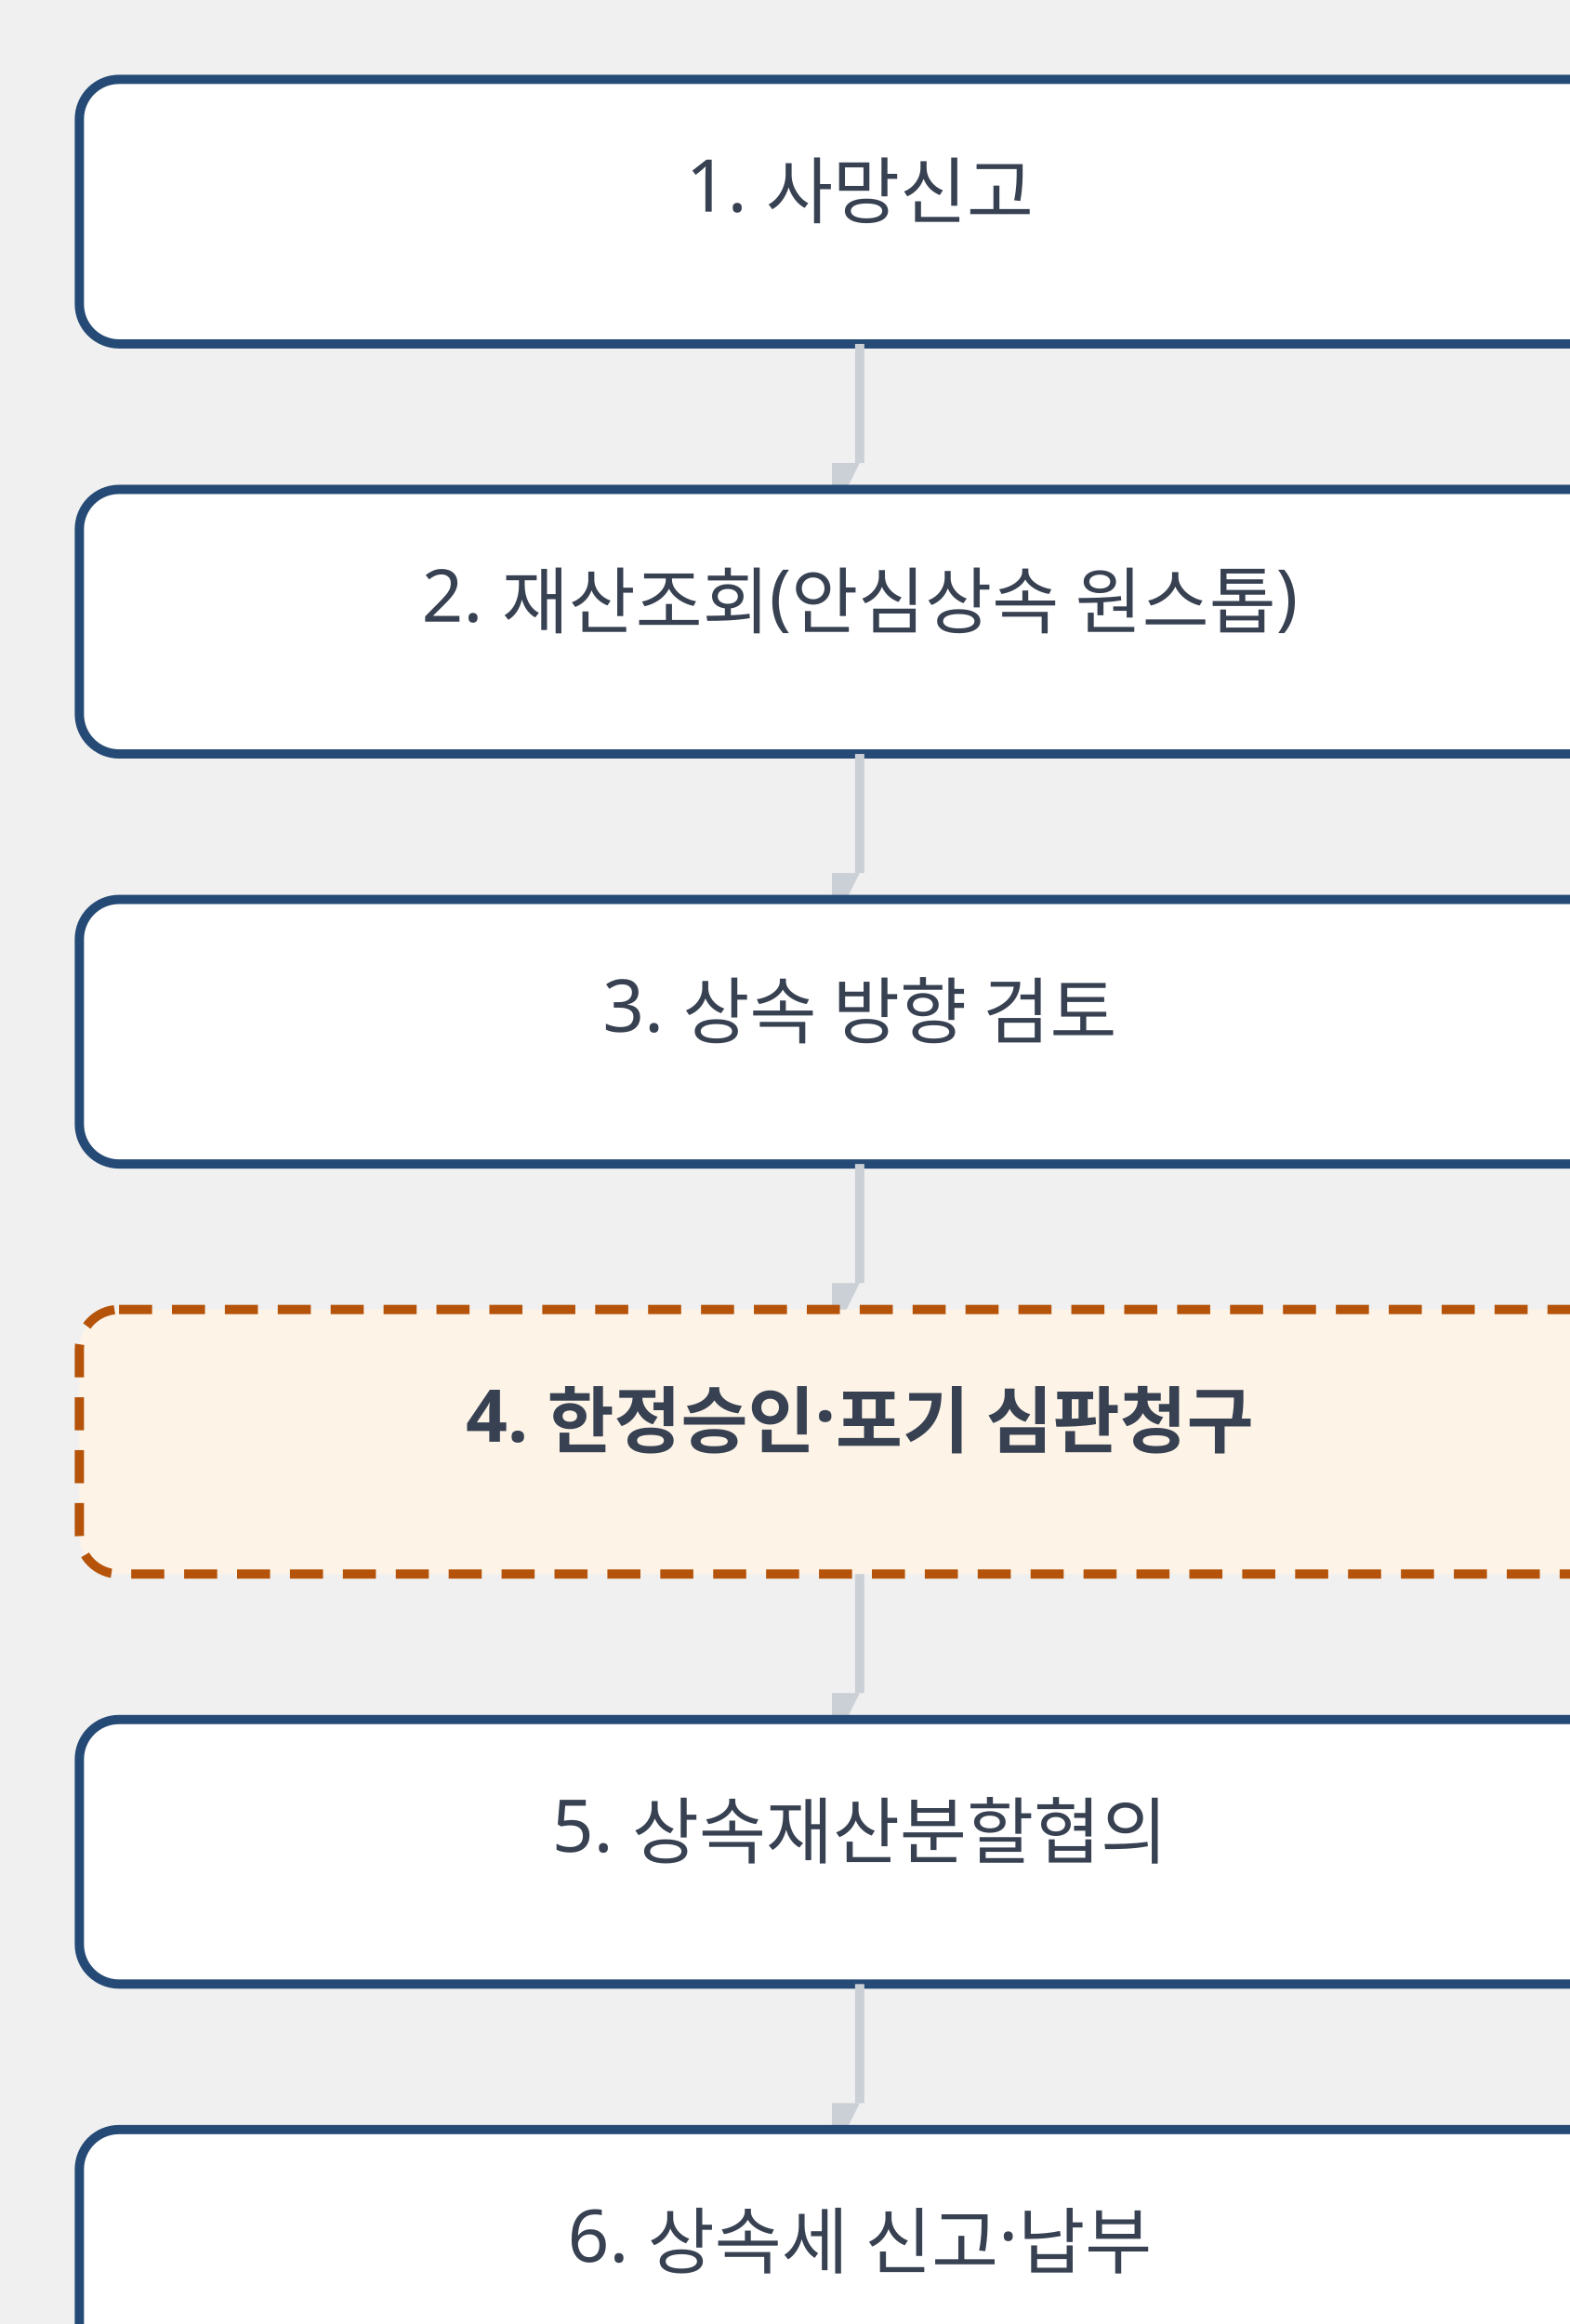
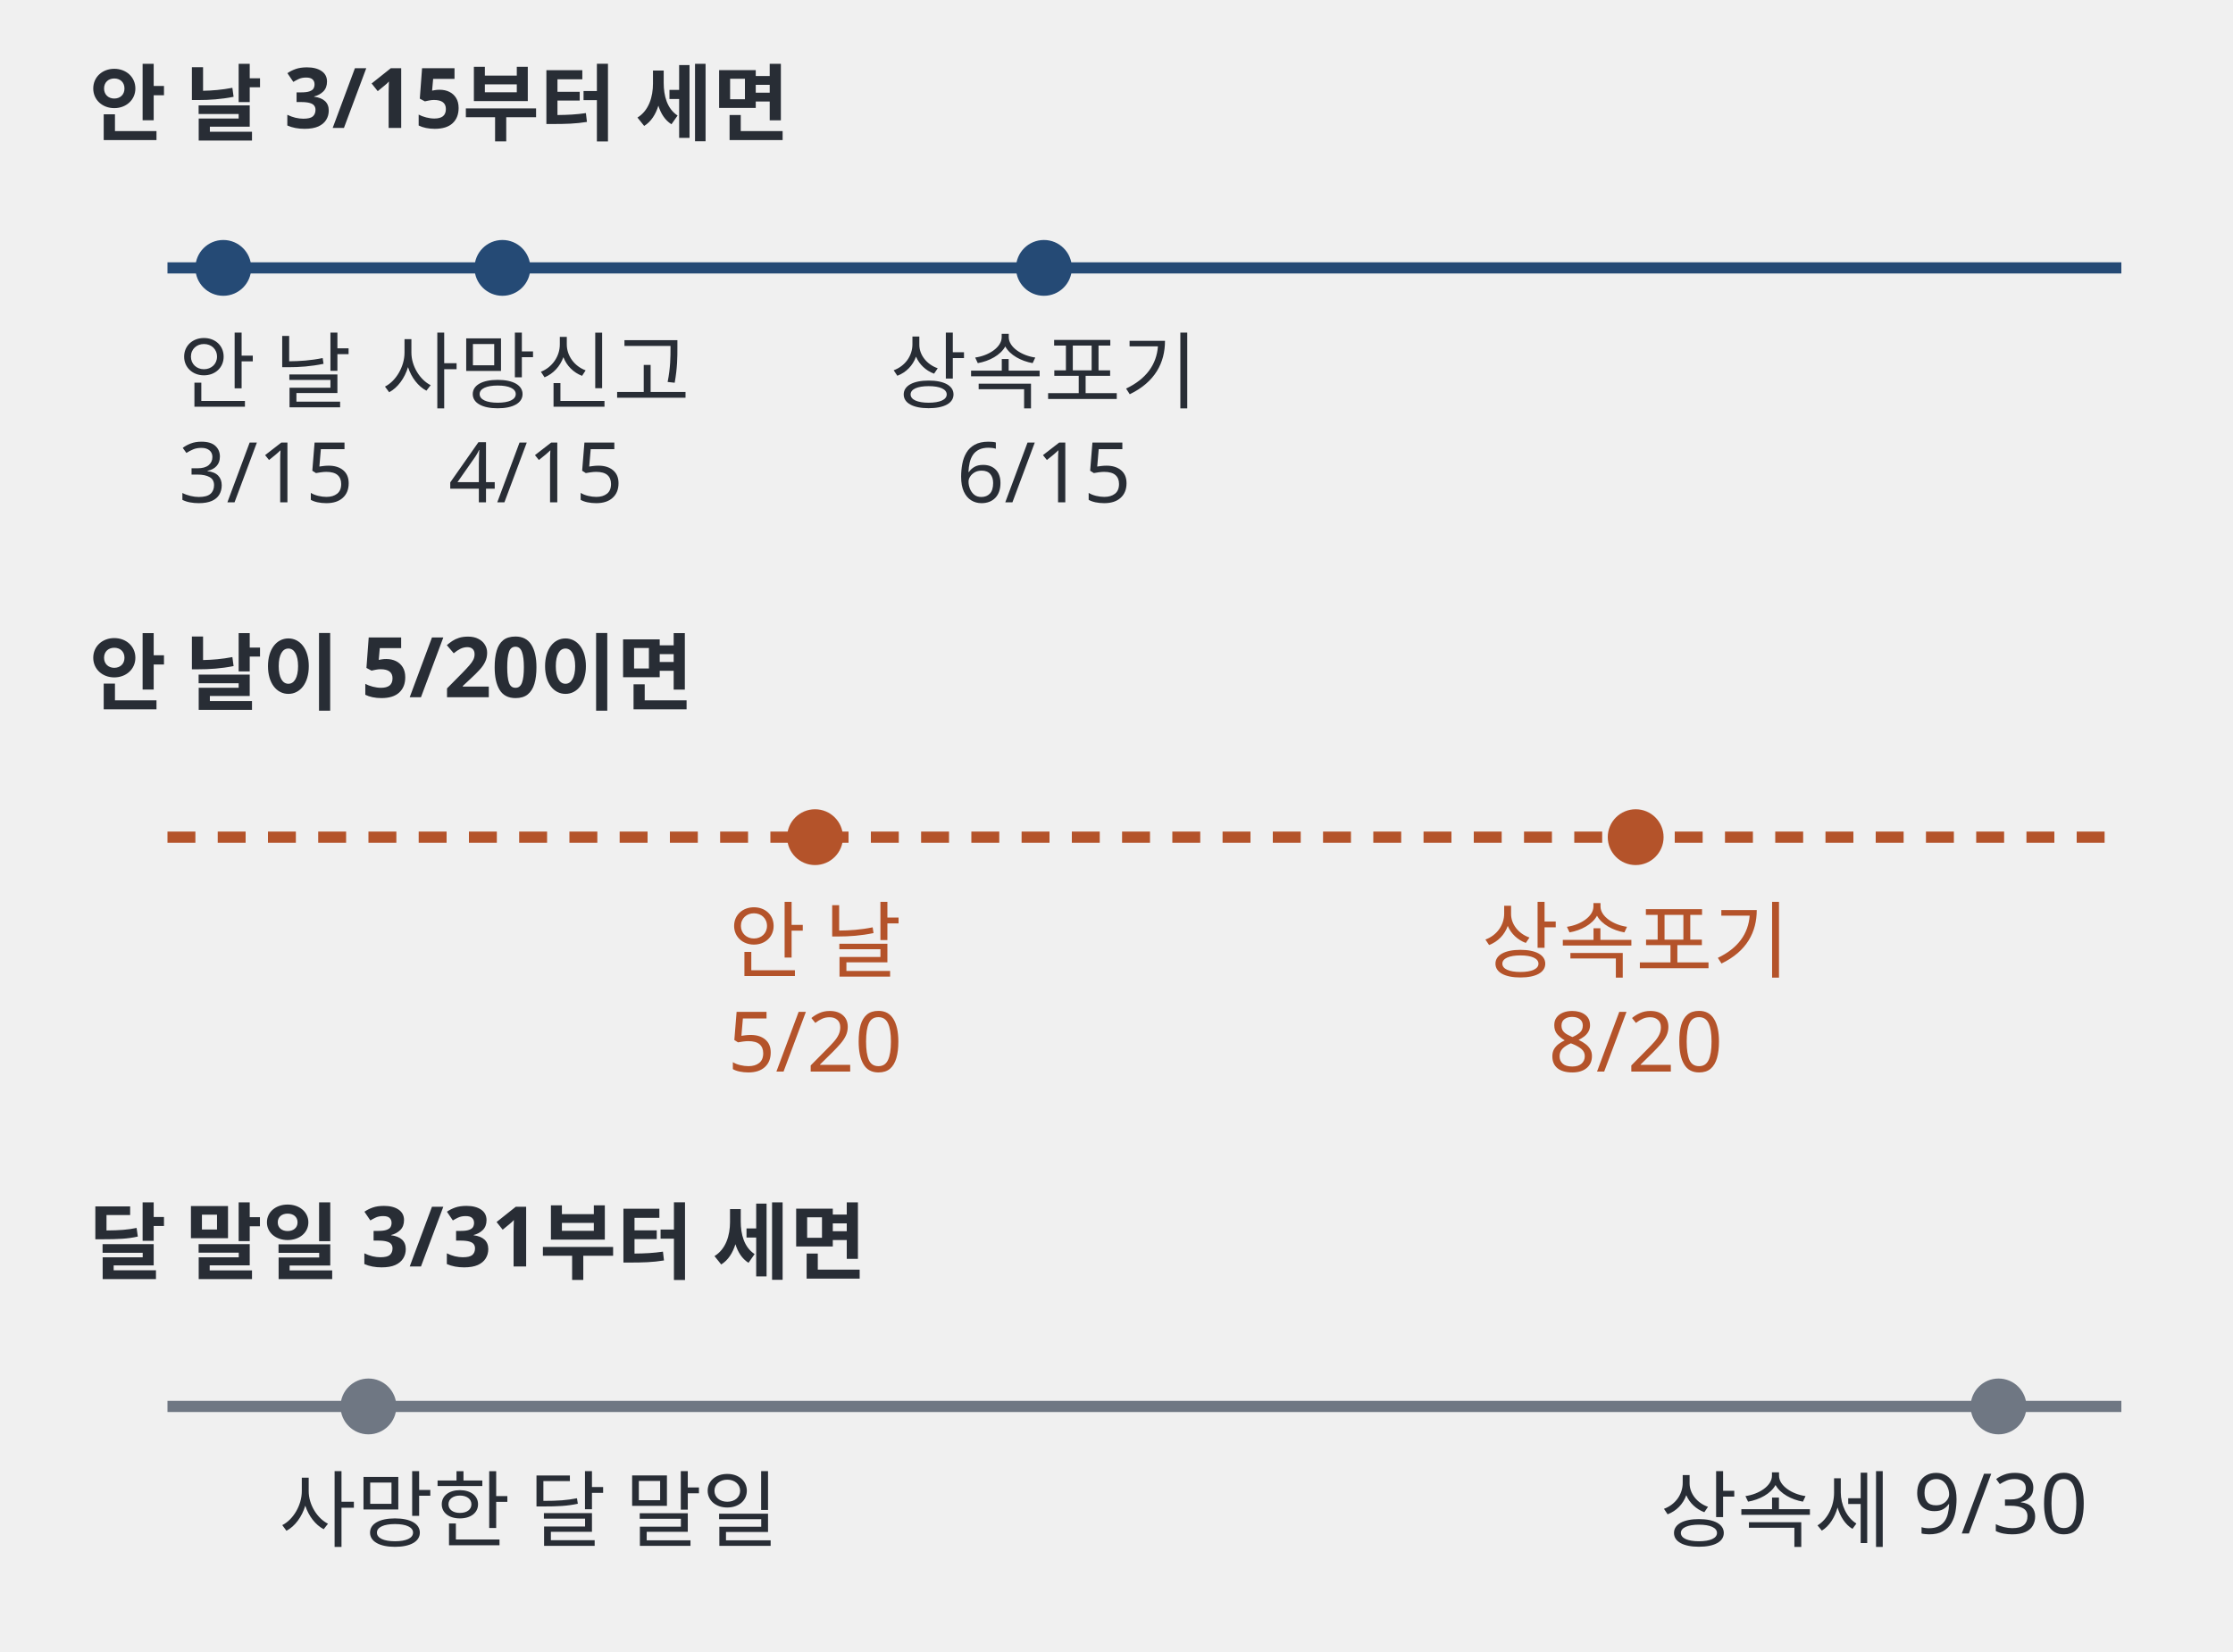
- <svg xmlns="http://www.w3.org/2000/svg" viewbox="0 0 260 372" role="img" aria-label="상속인 미확정 시 처리 순서" style="width:100%;height:auto;max-width:22rem" class="mx-auto block" font-family="Pretendard, 'Noto Sans KR', sans-serif">
-   <defs>
-     <marker id="pf-arrow" viewbox="0 0 8 8" refx="6" refy="4" markerwidth="6" markerheight="6" orient="auto">
-       <path d="M0,0 L8,4 L0,8 z" fill="#cbcfd6" />
-     </marker>
-   </defs>
-   <g>
-     <rect x="12" y="12" width="236" height="40" rx="6" fill="#ffffff" stroke="#254a75" stroke-width="1.4" />
-     <text x="130" y="32" text-anchor="middle" font-size="11" font-weight="400" fill="#374151">
-       <tspan x="130" dy="0">1. 사망신고</tspan>
-     </text>
-     <line x1="130" y1="52" x2="130" y2="70" stroke="#cbcfd6" stroke-width="1.4" marker-end="url(#pf-arrow)" />
-   </g>
-   <g>
-     <rect x="12" y="74" width="236" height="40" rx="6" fill="#ffffff" stroke="#254a75" stroke-width="1.4" />
-     <text x="130" y="94" text-anchor="middle" font-size="11" font-weight="400" fill="#374151">
-       <tspan x="130" dy="0">2. 재산조회(안심상속 원스톱)</tspan>
-     </text>
-     <line x1="130" y1="114" x2="130" y2="132" stroke="#cbcfd6" stroke-width="1.4" marker-end="url(#pf-arrow)" />
-   </g>
-   <g>
-     <rect x="12" y="136" width="236" height="40" rx="6" fill="#ffffff" stroke="#254a75" stroke-width="1.4" />
-     <text x="130" y="156" text-anchor="middle" font-size="11" font-weight="400" fill="#374151">
-       <tspan x="130" dy="0">3. 상속 방향 검토</tspan>
-     </text>
-     <line x1="130" y1="176" x2="130" y2="194" stroke="#cbcfd6" stroke-width="1.4" marker-end="url(#pf-arrow)" />
-   </g>
-   <g>
-     <rect x="12" y="198" width="236" height="40" rx="6" fill="#fdf3e7" stroke="#b45309" stroke-width="1.4" stroke-dasharray="5 3" />
-     <text x="130" y="218" text-anchor="middle" font-size="11" font-weight="700" fill="#374151">
-       <tspan x="130" dy="0">4. 한정승인·포기 심판청구</tspan>
-     </text>
-     <line x1="130" y1="238" x2="130" y2="256" stroke="#cbcfd6" stroke-width="1.4" marker-end="url(#pf-arrow)" />
-   </g>
-   <g>
-     <rect x="12" y="260" width="236" height="40" rx="6" fill="#ffffff" stroke="#254a75" stroke-width="1.4" />
-     <text x="130" y="280" text-anchor="middle" font-size="11" font-weight="400" fill="#374151">
-       <tspan x="130" dy="0">5. 상속재산분할협의</tspan>
-     </text>
-     <line x1="130" y1="300" x2="130" y2="318" stroke="#cbcfd6" stroke-width="1.4" marker-end="url(#pf-arrow)" />
-   </g>
-   <g>
-     <rect x="12" y="322" width="236" height="40" rx="6" fill="#ffffff" stroke="#254a75" stroke-width="1.4" />
-     <text x="130" y="342" text-anchor="middle" font-size="11" font-weight="400" fill="#374151">
-       <tspan x="130" dy="0">6. 상속세 신고·납부</tspan>
-     </text>
-   </g>
+ <svg xmlns="http://www.w3.org/2000/svg" viewBox="0 0 400 296" role="img" aria-label="안 날부터 세는 기한과 달 말일부터 세는 기한 날짜 도식" font-family="Pretendard, 'Noto Sans KR', sans-serif">
+   <text x="16" y="24" font-size="15" fill="#282d35" text-anchor="start" font-weight="700">안 날 3/15부터 세면</text>
+   <line x1="30" y1="48" x2="380" y2="48" stroke="#254a75" stroke-width="2" />
+   <circle cx="40" cy="48" r="5" fill="#254a75" />
+   <circle cx="90" cy="48" r="5" fill="#254a75" />
+   <circle cx="187" cy="48" r="5" fill="#254a75" />
+   <text x="32" y="72" font-size="15" fill="#282d35" text-anchor="start">안 날</text>
+   <text x="32" y="90" font-size="15" fill="#282d35" text-anchor="start">3/15</text>
+   <text x="96" y="72" font-size="15" fill="#282d35" text-anchor="middle">사망신고</text>
+   <text x="96" y="90" font-size="15" fill="#282d35" text-anchor="middle">4/15</text>
+   <text x="187" y="72" font-size="15" fill="#282d35" text-anchor="middle">상속포기</text>
+   <text x="187" y="90" font-size="15" fill="#282d35" text-anchor="middle">6/15</text>
+   <text x="16" y="126" font-size="15" fill="#282d35" text-anchor="start" font-weight="700">안 날이 5/20이면</text>
+   <line x1="30" y1="150" x2="380" y2="150" stroke="#b4532a" stroke-width="2" stroke-dasharray="5 4" />
+   <circle cx="146" cy="150" r="5" fill="#b4532a" />
+   <circle cx="293" cy="150" r="5" fill="#b4532a" />
+   <text x="146" y="174" font-size="15" fill="#b4532a" text-anchor="middle">안 날</text>
+   <text x="146" y="192" font-size="15" fill="#b4532a" text-anchor="middle">5/20</text>
+   <text x="293" y="174" font-size="15" fill="#b4532a" text-anchor="middle">상속포기</text>
+   <text x="293" y="192" font-size="15" fill="#b4532a" text-anchor="middle">8/20</text>
+   <text x="16" y="228" font-size="15" fill="#282d35" text-anchor="start" font-weight="700">달 말일 3/31부터 세면</text>
+   <line x1="30" y1="252" x2="380" y2="252" stroke="#6f7783" stroke-width="2" />
+   <circle cx="66" cy="252" r="5" fill="#6f7783" />
+   <circle cx="358" cy="252" r="5" fill="#6f7783" />
+   <text x="50" y="276" font-size="15" fill="#282d35" text-anchor="start">사망한 달 말일</text>
+   <text x="374" y="276" font-size="15" fill="#282d35" text-anchor="end">상속세 9/30</text>
</svg>
